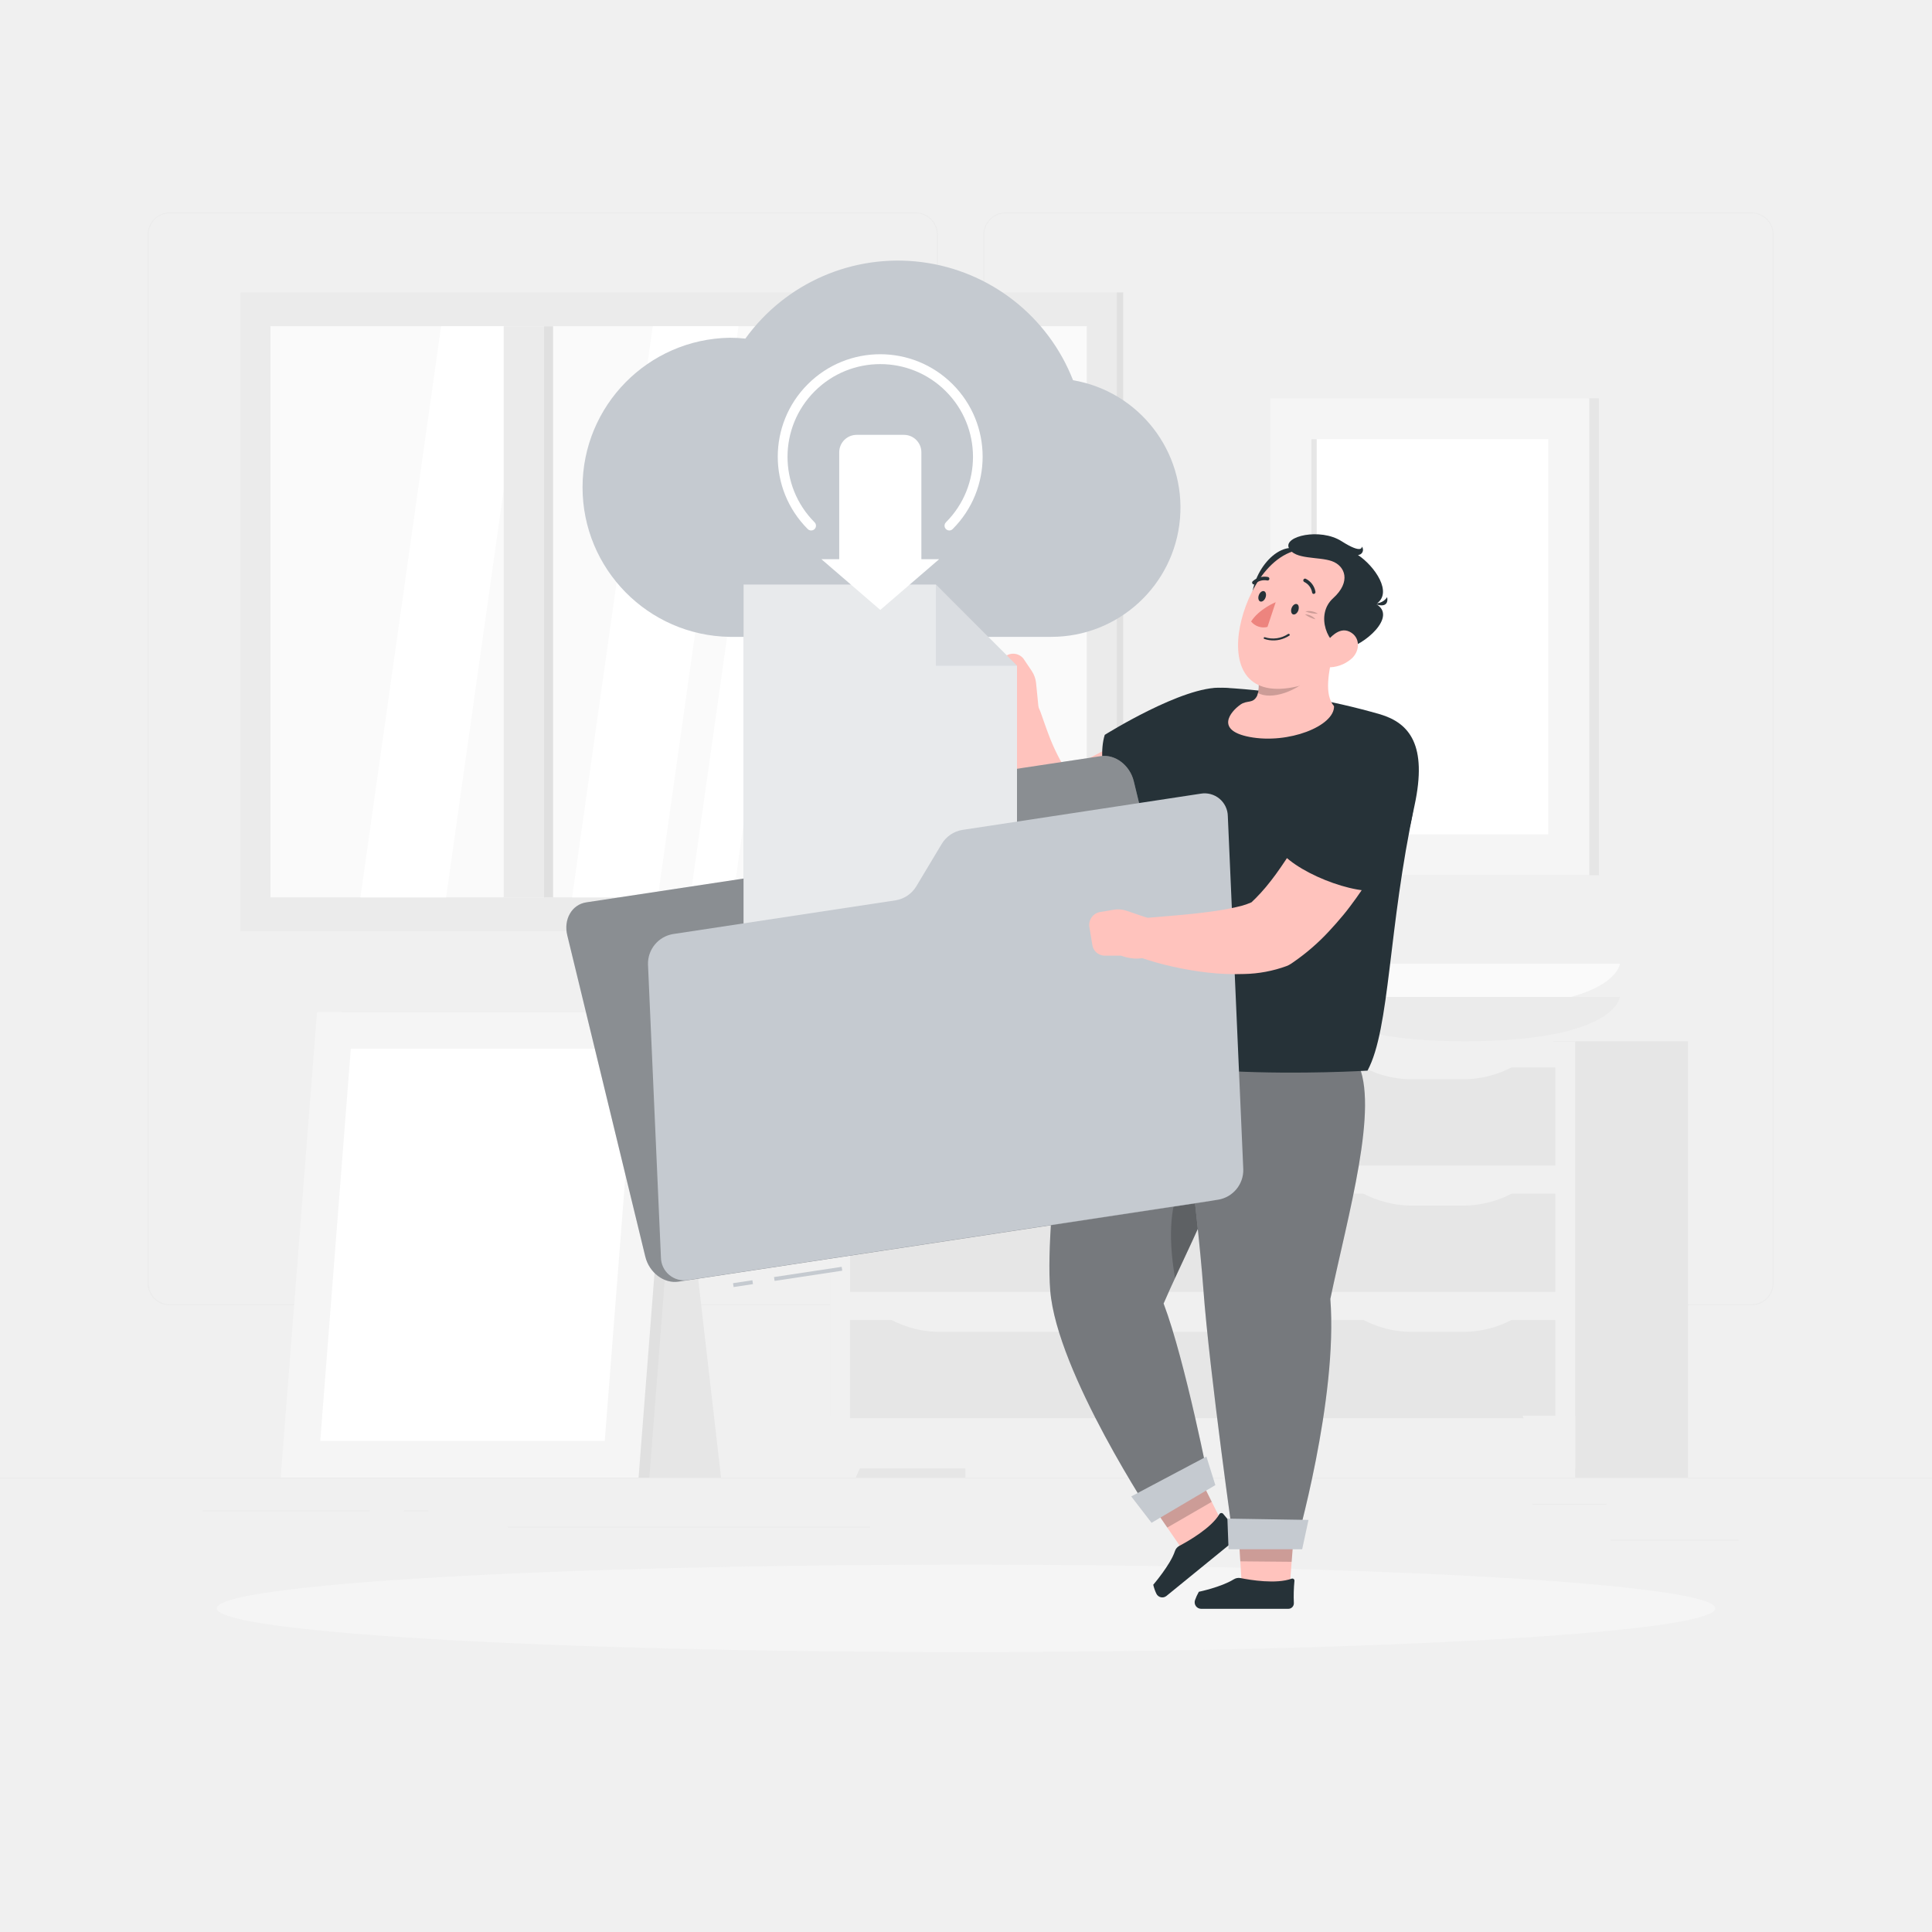
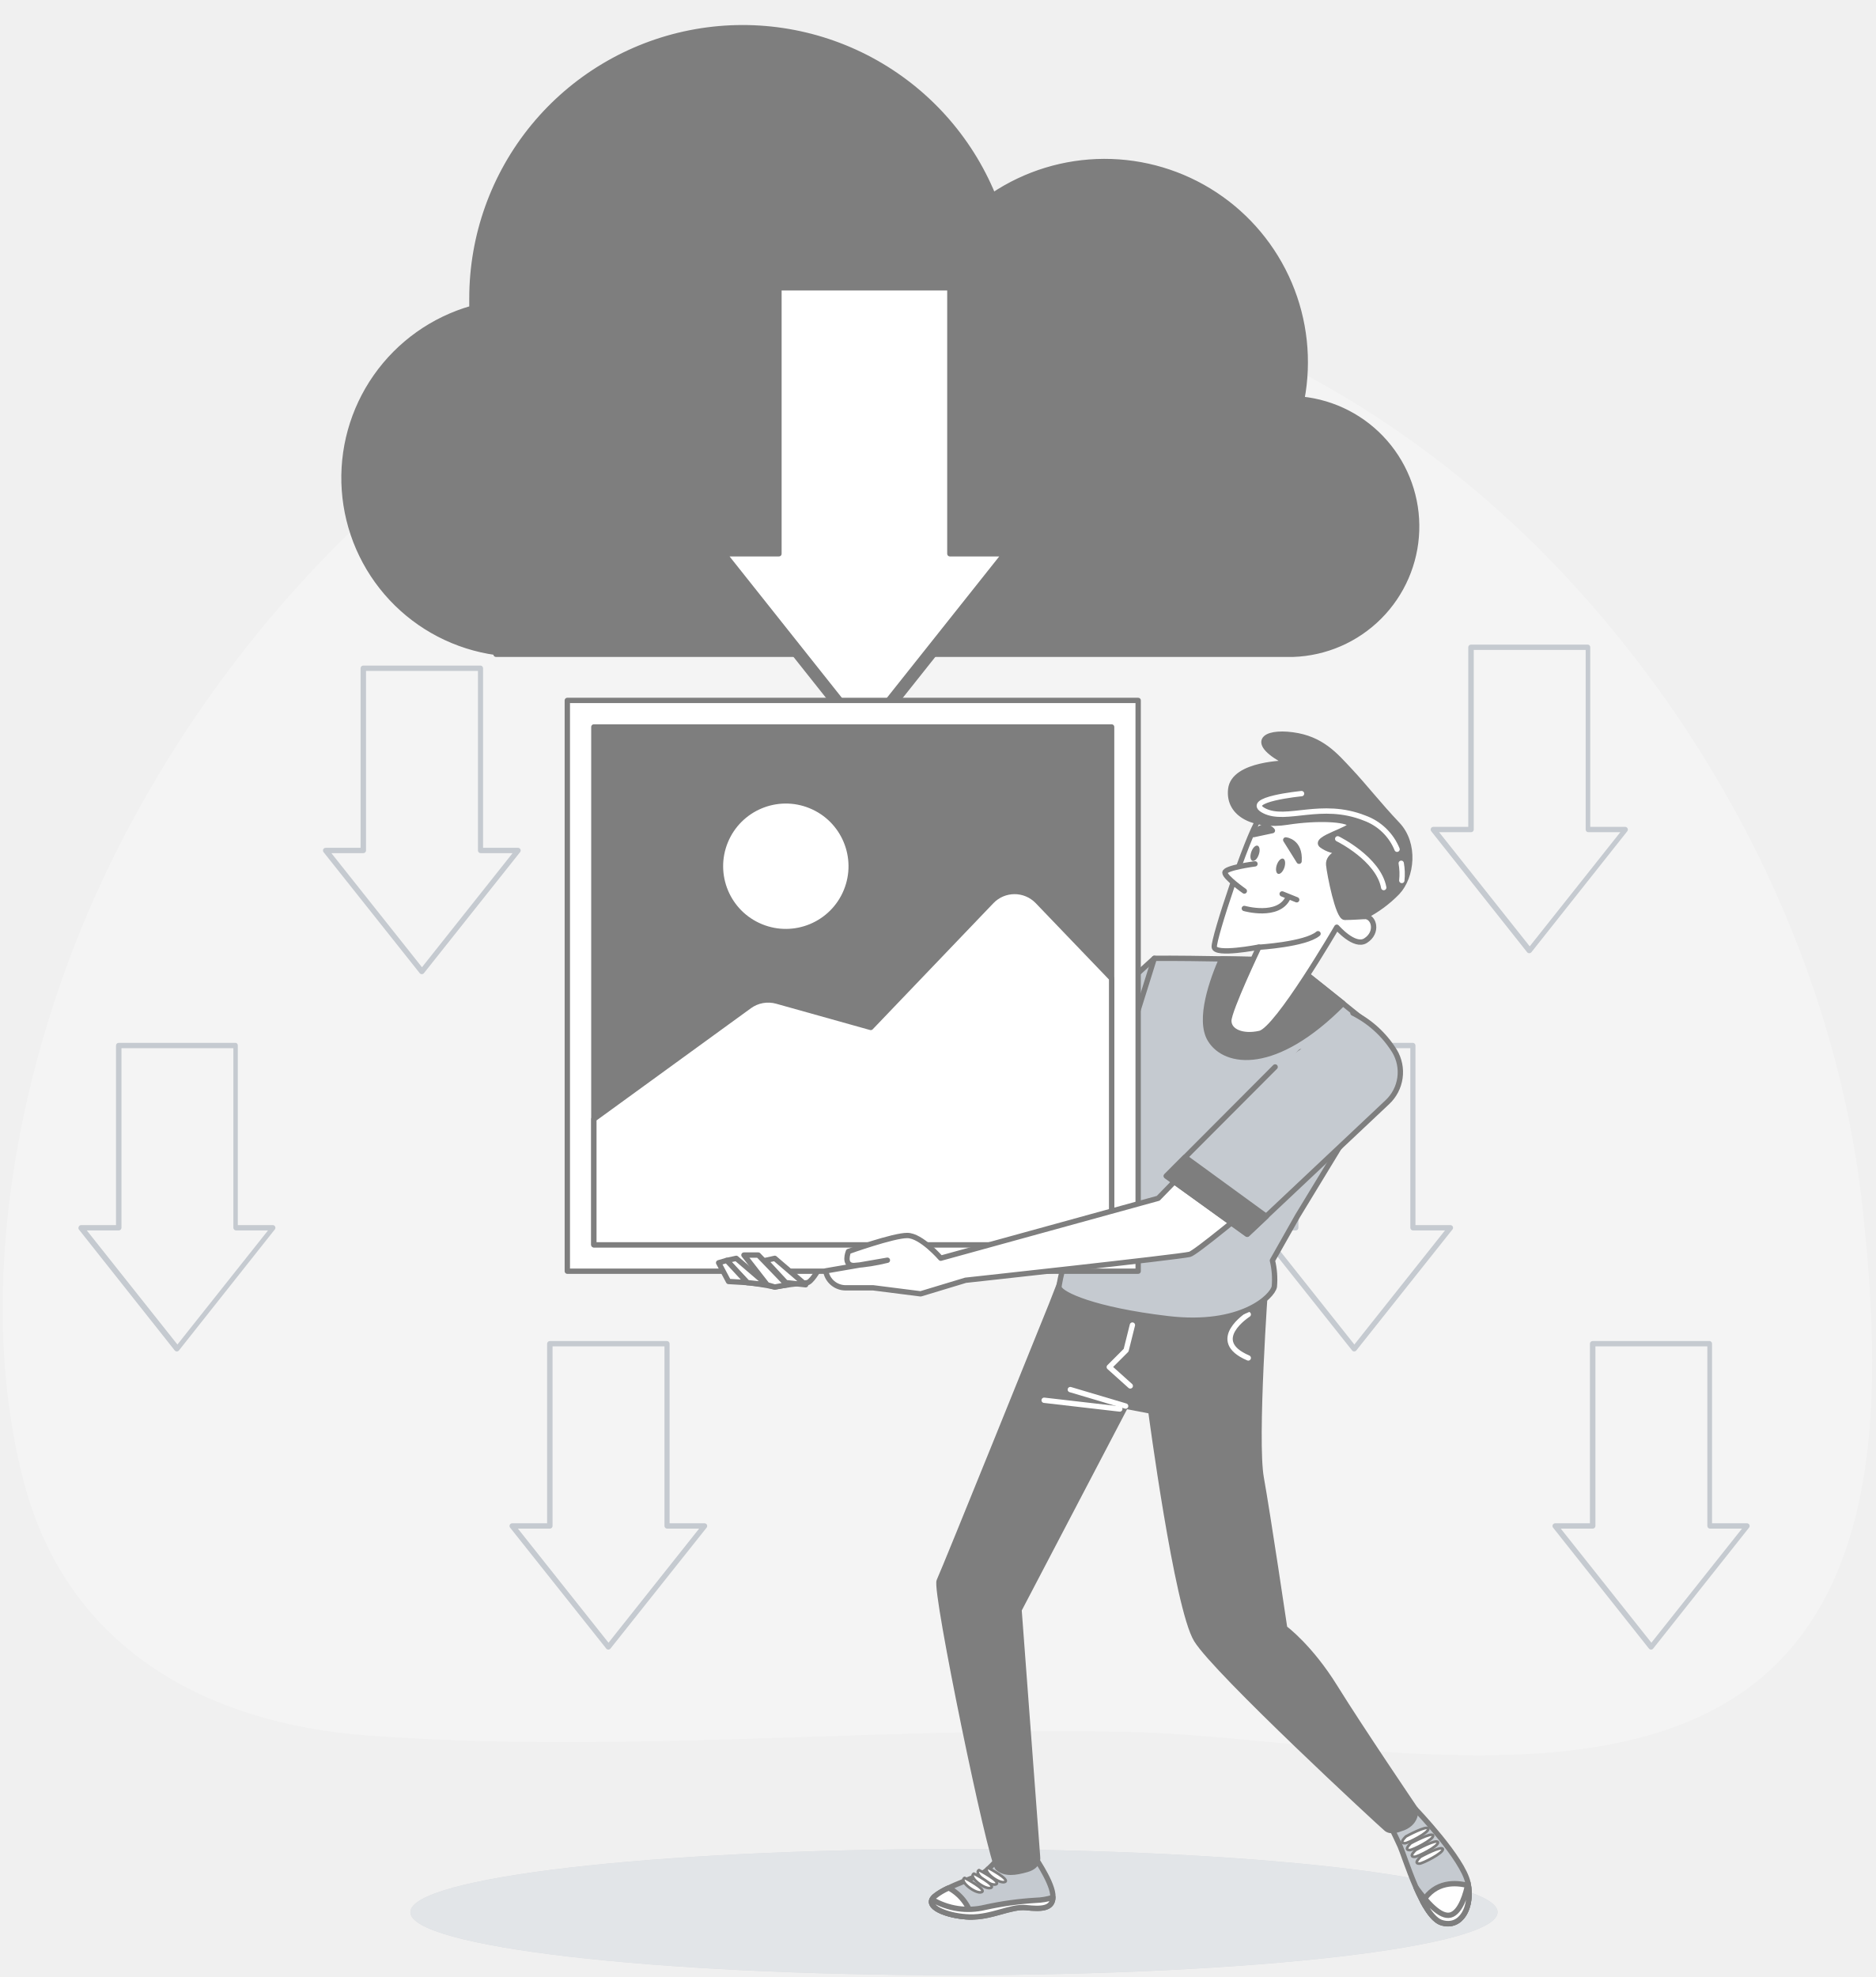
- <svg xmlns="http://www.w3.org/2000/svg" viewBox="0 0 500 500">
-   <g id="freepik--background-complete--inject-12">
-     <rect y="382.4" width="500" height="0.25" style="fill:#ebebeb" />
-     <rect x="416.78" y="398.49" width="33.12" height="0.25" style="fill:#ebebeb" />
-     <rect x="322.53" y="401.21" width="8.69" height="0.25" style="fill:#ebebeb" />
-     <rect x="396.59" y="389.21" width="19.19" height="0.25" style="fill:#ebebeb" />
-     <rect x="52.46" y="390.89" width="43.19" height="0.25" style="fill:#ebebeb" />
-     <rect x="104.56" y="390.89" width="6.33" height="0.25" style="fill:#ebebeb" />
-     <rect x="131.47" y="395.11" width="93.68" height="0.25" style="fill:#ebebeb" />
-     <path d="M237,337.8H43.91a5.71,5.71,0,0,1-5.7-5.71V60.66A5.71,5.71,0,0,1,43.91,55H237a5.71,5.71,0,0,1,5.71,5.71V332.09A5.71,5.71,0,0,1,237,337.8ZM43.91,55.2a5.46,5.46,0,0,0-5.45,5.46V332.09a5.46,5.46,0,0,0,5.45,5.46H237a5.47,5.47,0,0,0,5.46-5.46V60.66A5.47,5.47,0,0,0,237,55.2Z" style="fill:#ebebeb" />
-     <path d="M453.31,337.8H260.21a5.72,5.72,0,0,1-5.71-5.71V60.66A5.72,5.72,0,0,1,260.21,55h193.1A5.71,5.71,0,0,1,459,60.66V332.09A5.71,5.71,0,0,1,453.31,337.8ZM260.21,55.2a5.47,5.47,0,0,0-5.46,5.46V332.09a5.47,5.47,0,0,0,5.46,5.46h193.1a5.47,5.47,0,0,0,5.46-5.46V60.66a5.47,5.47,0,0,0-5.46-5.46Z" style="fill:#ebebeb" />
-     <rect x="310.81" y="123.52" width="123.46" height="82.54" transform="translate(537.33 -207.75) rotate(90)" style="fill:#e6e6e6" />
-     <rect x="308.3" y="123.52" width="123.46" height="82.54" transform="translate(534.82 -205.25) rotate(90)" style="fill:#f5f5f5" />
-     <rect x="339.37" y="113.66" width="61.32" height="102.25" style="fill:#fff" />
-     <rect x="288.94" y="164.09" width="102.25" height="1.39" transform="translate(504.86 -175.28) rotate(90)" style="fill:#e6e6e6" />
-     <rect x="214.82" y="269.51" width="35" height="112.89" transform="translate(464.65 651.91) rotate(180)" style="fill:#e6e6e6" />
-     <polygon points="221.47 382.4 214.82 382.4 214.82 366.38 228.44 366.38 221.47 382.4" style="fill:#f0f0f0" />
-     <rect x="401.85" y="269.51" width="35" height="112.89" transform="translate(838.71 651.89) rotate(180)" style="fill:#e6e6e6" />
-     <rect x="214.82" y="269.51" width="192.83" height="110.54" transform="matrix(-1, 0, 0, -1, 622.48, 649.56)" style="fill:#f0f0f0" />
-     <rect x="265.84" y="230.37" width="25.41" height="117.14" transform="translate(-10.39 567.5) rotate(-90)" style="fill:#e6e6e6" />
-     <rect x="359.33" y="258.48" width="25.41" height="60.92" transform="translate(83.11 660.98) rotate(-90)" style="fill:#e6e6e6" />
-     <path d="M366,279.31h12.05a27.09,27.09,0,0,0,13.84-3.46H352.17A27.09,27.09,0,0,0,366,279.31Z" style="fill:#f0f0f0" />
-     <path d="M243.79,279.31h68.27a27.09,27.09,0,0,0,13.84-3.46H230A27.11,27.11,0,0,0,243.79,279.31Z" style="fill:#f0f0f0" />
-     <rect x="265.84" y="263.06" width="25.41" height="117.14" transform="translate(-43.07 600.18) rotate(-90)" style="fill:#e6e6e6" />
-     <rect x="359.33" y="291.17" width="25.41" height="60.92" transform="translate(50.42 693.67) rotate(-90)" style="fill:#e6e6e6" />
-     <path d="M366,312h12.05a27.18,27.18,0,0,0,13.84-3.45H352.17A27.18,27.18,0,0,0,366,312Z" style="fill:#f0f0f0" />
-     <path d="M243.79,312h68.27a27.09,27.09,0,0,0,13.84-3.46H230A27.11,27.11,0,0,0,243.79,312Z" style="fill:#f0f0f0" />
-     <rect x="265.84" y="295.74" width="25.41" height="117.14" transform="translate(-75.76 632.87) rotate(-90)" style="fill:#e6e6e6" />
-     <rect x="359.33" y="323.85" width="25.41" height="60.92" transform="translate(17.74 726.36) rotate(-90)" style="fill:#e6e6e6" />
-     <path d="M366,344.68h12.05a27.09,27.09,0,0,0,13.84-3.46H352.17A27.11,27.11,0,0,0,366,344.68Z" style="fill:#f0f0f0" />
-     <path d="M243.8,344.68h68.26a27.15,27.15,0,0,0,13.85-3.46H230A27.09,27.09,0,0,0,243.8,344.68Z" style="fill:#f0f0f0" />
-     <polygon points="401.01 382.4 407.65 382.4 407.65 366.38 394.04 366.38 401.01 382.4" style="fill:#f0f0f0" />
-     <path d="M419.23,249.42s-1,11.47-40,11.47-39.94-11.47-39.94-11.47Z" style="fill:#fafafa" />
-     <path d="M419.23,258s-1,11.47-40,11.47S339.34,258,339.34,258Z" style="fill:#ebebeb" />
-     <polygon points="146.59 382.4 186.61 382.4 174.75 279.47 146.59 279.47 146.59 382.4" style="fill:#e6e6e6" />
-     <polygon points="79.05 382.4 168.05 382.4 177.44 261.93 88.44 261.93 79.05 382.4" style="fill:#e0e0e0" />
-     <polygon points="72.64 382.4 165.26 382.4 174.65 261.93 82.04 261.93 72.64 382.4" style="fill:#f5f5f5" />
-     <polygon points="156.51 372.9 164.42 271.42 90.79 271.42 82.88 372.9 156.51 372.9" style="fill:#fff" />
-     <rect x="62.23" y="75.69" width="226.79" height="165.29" style="fill:#ebebeb" />
-     <rect x="69.99" y="84.43" width="211.27" height="147.8" style="fill:#fafafa" />
-     <polygon points="115.45 232.24 93.28 232.24 114.16 84.43 136.33 84.43 115.45 232.24" style="fill:#fff" />
-     <polygon points="170.24 232.24 148.06 232.24 168.94 84.43 191.12 84.43 170.24 232.24" style="fill:#fff" />
-     <polygon points="240.87 232.24 229.78 232.24 250.66 84.43 261.75 84.43 240.87 232.24" style="fill:#fff" />
-     <polygon points="189.74 232.24 178.65 232.24 199.53 84.43 210.62 84.43 189.74 232.24" style="fill:#fff" />
-     <rect x="130.36" y="84.43" width="10.45" height="147.8" style="fill:#ebebeb" />
-     <rect x="140.81" y="84.43" width="2.33" height="147.8" transform="translate(283.95 316.67) rotate(180)" style="fill:#e0e0e0" />
-     <rect x="289.02" y="75.69" width="1.67" height="165.29" transform="translate(579.71 316.67) rotate(180)" style="fill:#e0e0e0" />
-   </g>
-   <g id="freepik--Shadow--inject-12">
-     <ellipse id="freepik--path--inject-12" cx="250" cy="416.24" rx="193.89" ry="11.32" style="fill:#f5f5f5" />
-   </g>
-   <g id="freepik--Character--inject-12">
-     <polygon points="296.58 387.31 309.26 379.99 317 395.48 306.41 401.62 296.58 387.31" style="fill:#ffc3bd" />
-     <polygon points="296.59 387.31 309.27 379.99 313.6 388.67 302.09 395.33 296.59 387.31" style="opacity:0.2" />
-     <path d="M301.14,337.35c9-20.8,23.77-45,17.71-67.28l-40.36-6.38s-8.34,49.86-6.69,70.31c1.72,21.26,26.82,59,26.82,59l14.45-8.48S306.79,352.26,301.14,337.35Z" style="fill:#C5CAD0" />
-     <g style="opacity:0.4">
-       <path d="M301.14,337.35c9-20.8,23.77-45,17.71-67.28l-40.36-6.38s-8.34,49.86-6.69,70.31c1.72,21.26,26.82,59,26.82,59l14.45-8.48S306.79,352.26,301.14,337.35Z" />
-     </g>
-     <polygon points="314.53 384.35 298.02 394.1 292.76 387.27 312.22 376.96 314.53 384.35" style="fill:#C5CAD0" />
-     <path d="M304.09,330.78c4.86-10.53,10.46-21.75,13.63-33C308.19,299.38,300.11,307.12,304.09,330.78Z" style="opacity:0.2" />
-     <path d="M316.58,391.81a.6.6,0,0,0-1,.05c-2.08,3.57-8.07,7-10.39,8.22a2.38,2.38,0,0,0-1.13,1.37c-1.13,3.48-5.6,8.68-5.6,8.68a11,11,0,0,0,.81,2.32,1.7,1.7,0,0,0,2.59.59l18.41-15a1.42,1.42,0,0,0,.1-2.13A41.22,41.22,0,0,1,316.58,391.81Z" style="fill:#263238" />
-     <polygon points="320.39 394.37 335.02 394.51 333.69 411.79 321.46 411.69 320.39 394.37" style="fill:#ffc3bd" />
-     <path d="M335,409.13a.54.54,0,0,0-.73-.57c-4,1.46-10.71.35-13.24-.16a2.45,2.45,0,0,0-1.77.35c-3.24,2-9,3.2-9,3.2a12.58,12.58,0,0,0-1,2.19,1.69,1.69,0,0,0,1.6,2.22l22.56,0a1.43,1.43,0,0,0,1.43-1.48A40.62,40.62,0,0,1,335,409.13Z" style="fill:#263238" />
-     <polygon points="320.39 394.38 335.03 394.51 334.28 404.19 320.99 404.07 320.39 394.38" style="opacity:0.2" />
-     <path d="M344.29,336.16c4.56-21.73,12.77-50,7-61.2L304,267.64s5.87,45,7.42,65.91c1.61,21.77,8,66.76,8,66.76l15.83,0S346.3,362.08,344.29,336.16Z" style="fill:#C5CAD0" />
-     <path d="M344.29,336.16c4.56-21.73,12.77-50,7-61.2L304,267.64s5.87,45,7.42,65.91c1.61,21.77,8,66.76,8,66.76l15.83,0S346.3,362.08,344.29,336.16Z" style="opacity:0.4" />
-     <polygon points="337 400.95 317.95 400.95 317.65 393.01 338.64 393.35 337 400.95" style="fill:#C5CAD0" />
-     <path d="M316.5,199l-1.2,1-1.12.88c-.75.57-1.5,1.11-2.26,1.66-1.5,1.09-3.05,2.1-4.6,3.12a107.91,107.91,0,0,1-9.75,5.56,80.26,80.26,0,0,1-10.7,4.52,52.18,52.18,0,0,1-12.25,2.72l-.81.08a8.19,8.19,0,0,1-5.79-1.66,22.69,22.69,0,0,1-6.68-8.5,26.25,26.25,0,0,1-1.6-4.26,36.25,36.25,0,0,1-1-4.11q-.31-2-.48-4c-.09-1.31-.11-2.61-.11-3.9s.1-2.56.21-3.82l.23-1.91.33-2a5.2,5.2,0,0,1,9.91-1.2l.42,1c.15.37.33.94.51,1.42l.52,1.49c.34,1,.72,2,1.09,3a51.71,51.71,0,0,0,2.39,5.44,21.28,21.28,0,0,0,2.69,4.21,4.86,4.86,0,0,0,2.23,1.71l-6.6-1.59a43.22,43.22,0,0,0,7.66-2.65c1.33-.58,2.67-1.25,4-1.95s2.7-1.42,4-2.2c2.68-1.56,5.38-3.22,8-5,1.33-.87,2.64-1.78,3.95-2.67l1.94-1.37,1.79-1.27.41-.29A10.41,10.41,0,0,1,316.5,199Z" style="fill:#ffc3bd" />
-     <path d="M268.85,183.94l-5.17,3.37c-6.33,1.39-6.71-7.06-6.71-7.06l-1.82-4a3.27,3.27,0,0,1,1.41-4l3.59-2.38a3.41,3.41,0,0,1,4.72.59l2.14,3.18a6.83,6.83,0,0,1,1.12,3.09Z" style="fill:#ffc3bd" />
-     <path d="M316.16,178c-9.9-.59-30.25,12.18-30.25,12.18-2.34,7.46,1.74,21.6,7.71,25.1,0,0,15.15-6.51,22.27-12.84C324.51,194.81,336.19,179.2,316.16,178Z" style="fill:#263238" />
-     <path d="M317.08,178a185.35,185.35,0,0,1,40.13,6.87c7.55,2.28,12.25,7.93,8.87,23.59-6.86,31.77-6.3,57.72-12.17,68.62,0,0-68.68,4.24-77.87-11.6,1.86-39.23,20.66-69.12,29-81.48A13.7,13.7,0,0,1,317.08,178Z" style="fill:#263238" />
-     <path d="M321,182.37c1.77-1.27,3.24-.15,4.34-2.3a7.92,7.92,0,0,0,0-5.35l19.84-7.05c-1.4,6.68-2.5,12,.07,15.1.09,5.15-11.82,9.86-21.88,7.95C314.44,189,318.42,184.2,321,182.37Z" style="fill:#ffc3bd" />
-     <path d="M325.45,175.33l15-1.38c-4.54,5.18-11.61,7.31-14.93,5.37A8,8,0,0,0,325.45,175.33Z" style="opacity:0.2" />
-     <path d="M324,156.53c-.79-7.69,6.7-17.42,13-14.06S324,156.53,324,156.53Z" style="fill:#263238" />
-     <path d="M350.41,160.92c-4,8.75-6.86,14.62-13.51,16.42-13.2,3.59-17.55-3.66-16.28-13.46,1.15-8.81,7.45-21.66,17.58-21.8A13.26,13.26,0,0,1,350.41,160.92Z" style="fill:#ffc3bd" />
-     <path d="M348.12,167.93c-4.53-.65-7.85-8.83-3.11-13.11s3.11-8.38-.33-9.6-9.69-.34-11.12-3.4,8.1-5.28,13.63-1.76,5.25,1.39,5.25,1.39a1.33,1.33,0,0,1-1,2.18c4.35,2.89,9.17,9.85,4.68,12.7C361.74,159.52,353,167.08,348.12,167.93Z" style="fill:#263238" />
-     <path d="M354.69,155.85a3.48,3.48,0,0,0,4.3-1.3S359.94,158.27,354.69,155.85Z" style="fill:#263238" />
-     <path d="M332.49,165.13a7.8,7.8,0,0,0,1.23-.66.23.23,0,0,0,0-.33.28.28,0,0,0-.36-.07,7,7,0,0,1-6,.85.23.23,0,1,0-.17.43A7.3,7.3,0,0,0,332.49,165.13Z" style="fill:#263238" />
-     <path d="M337.82,158.23a4.35,4.35,0,0,1,3.26.61A8.63,8.63,0,0,1,337.82,158.23Z" style="opacity:0.2" />
-     <path d="M337.73,159a3.56,3.56,0,0,1,2.72,1.27A7.09,7.09,0,0,1,337.73,159Z" style="opacity:0.2" />
-     <path d="M349.85,170.4a9,9,0,0,1-6.57,2.29c-3.2-.22-2.78-2.74-1-5.2,1.58-2.23,4.17-5.4,7-4S352,168.41,349.85,170.4Z" style="fill:#ffc3bd" />
-     <path d="M336,158c-.28.73-.9,1.17-1.37,1s-.64-.93-.36-1.66.89-1.17,1.37-1S336.24,157.22,336,158Z" style="fill:#263238" />
-     <path d="M327.51,154.66c-.27.73-.89,1.17-1.36,1s-.64-.93-.36-1.66.89-1.17,1.36-1S327.79,153.93,327.51,154.66Z" style="fill:#263238" />
-     <path d="M330.15,155.85l-2.13,6.4a4.15,4.15,0,0,1-4.24-1.41C325.9,157.55,330.15,155.85,330.15,155.85Z" style="fill:#ed847e" />
-     <path d="M339.85,153.69a.36.36,0,0,0,.23,0,.46.46,0,0,0,.36-.54,4.61,4.61,0,0,0-2.52-3.37.45.45,0,0,0-.6.25.47.47,0,0,0,.25.6h0a3.67,3.67,0,0,1,2,2.69A.46.46,0,0,0,339.85,153.69Z" style="fill:#263238" />
-     <path d="M324.34,151.24a.44.44,0,0,0,.42-.1,3.62,3.62,0,0,1,3.18-.92.45.45,0,0,0,.56-.32.46.46,0,0,0-.32-.57,4.56,4.56,0,0,0-4,1.12.46.46,0,0,0,0,.65A.44.44,0,0,0,324.34,151.24Z" style="fill:#263238" />
-     <path d="M218.44,209l-4.34,11.85a6,6,0,0,1-4.71,3.95l-57.67,8.73c-3.72.57-5.92,4.39-4.91,8.53L167,325.2c1,4.15,4.84,7.05,8.56,6.49L312.83,310.9c3.72-.57,5.92-4.38,4.92-8.53L293.42,202.18c-1-4.15-4.84-7.05-8.56-6.49L223.15,205A6,6,0,0,0,218.44,209Z" style="fill:#C5CAD0" />
-     <path d="M218.44,209l-4.34,11.85a6,6,0,0,1-4.71,3.95l-57.67,8.73c-3.72.57-5.92,4.39-4.91,8.53L167,325.2c1,4.15,4.84,7.05,8.56,6.49L312.83,310.9c3.72-.57,5.92-4.38,4.92-8.53L293.42,202.18c-1-4.15-4.84-7.05-8.56-6.49L223.15,205A6,6,0,0,0,218.44,209Z" style="opacity:0.3" />
-     <path d="M188.85,87.41a38.65,38.65,0,0,1,4.05.22A48.67,48.67,0,0,1,277.7,98.4,33.45,33.45,0,0,1,272,164.82H188.85a38.71,38.71,0,0,1,0-77.41Z" style="fill:#C5CAD0" />
-     <polygon points="192.44 151.28 192.44 247.78 263.2 247.78 263.2 172.29 242.2 151.28 192.44 151.28" style="fill:#C5CAD0" />
-     <polygon points="192.44 151.28 192.44 247.78 263.2 247.78 263.2 172.29 242.2 151.28 192.44 151.28" style="fill:#fff;opacity:0.6" />
-     <polygon points="242.2 172.29 242.2 151.28 263.2 172.29 242.2 172.29" style="fill:#C5CAD0;opacity:0.4" />
-     <rect x="189.75" y="331.71" width="5.07" height="1.01" transform="translate(-47.46 32.44) rotate(-8.59)" style="fill:#C5CAD0" />
-     <rect x="200.31" y="329.15" width="17.71" height="1.01" transform="translate(-46.91 34.96) rotate(-8.59)" style="fill:#C5CAD0" />
-     <path d="M243.68,218.47l-6.53,10.89A7.7,7.7,0,0,1,231.8,233l-57.66,8.74a7.77,7.77,0,0,0-6.44,7.86l3.35,75.84a6,6,0,0,0,7,5.83l137.27-20.8a7.77,7.77,0,0,0,6.44-7.86l-4-91.38a6,6,0,0,0-7-5.83L249,214.79A7.66,7.66,0,0,0,243.68,218.47Z" style="fill:#C5CAD0" />
-     <path d="M245.69,137.29a1.24,1.24,0,0,1-.88-2.12,24,24,0,1,0-34,0,1.24,1.24,0,0,1,0,1.76,1.26,1.26,0,0,1-1.76,0,26.51,26.51,0,1,1,37.49,0A1.24,1.24,0,0,1,245.69,137.29Z" style="fill:#fff" />
-     <path d="M238.45,144.72V117.05a4.51,4.51,0,0,0-4.51-4.51H221.7a4.51,4.51,0,0,0-4.51,4.51v27.67h-4.61l15.24,13.13,15.23-13.13Z" style="fill:#fff" />
-     <path d="M361.8,213.47l-.61,1.37-.57,1.25c-.39.83-.8,1.63-1.2,2.44-.81,1.61-1.69,3.17-2.57,4.74A106.42,106.42,0,0,1,351,232.4c-1.08,1.48-2.18,3-3.36,4.41s-2.43,2.86-3.75,4.26a55.51,55.51,0,0,1-9.09,7.88l-.69.47a5.8,5.8,0,0,1-1.13.59A33.85,33.85,0,0,1,322,252.07a63.58,63.58,0,0,1-9.45-.37,88.82,88.82,0,0,1-8.9-1.5,78.15,78.15,0,0,1-8.64-2.43,5.26,5.26,0,0,1,1.29-10.2l.21,0,8.11-.69c2.7-.24,5.36-.5,7.94-.85,1.29-.17,2.56-.34,3.79-.55s2.43-.47,3.57-.72a19.42,19.42,0,0,0,5.37-1.92l-1.81,1.06a47.26,47.26,0,0,0,5.38-5.89c.88-1.11,1.73-2.29,2.56-3.5s1.67-2.45,2.48-3.71c1.59-2.55,3.17-5.18,4.65-7.87.76-1.34,1.47-2.71,2.2-4.06l2-3.92.24-.47a10.42,10.42,0,0,1,18.78,9Z" style="fill:#ffc3bd" />
-     <path d="M365,195.79c4.81,17.28-7.4,34.46-7.4,34.46-6.47,1.85-23.52-4.79-27.14-11.15,0,0,5.95-16.34,13-25C350,186,362.17,185.66,365,195.79Z" style="fill:#263238" />
-     <path d="M298.31,238l1,6.1c-1.34,6.34-9.2,3.22-9.2,3.22l-4.38,0a3.27,3.27,0,0,1-3.06-2.92l-.7-4.26a3.41,3.41,0,0,1,2.48-4.06l3.77-.64a6.75,6.75,0,0,1,3.28.25Z" style="fill:#ffc3bd" />
-   </g>
+ <svg xmlns="http://www.w3.org/2000/svg" width="352" height="371" viewBox="0 0 352 371" fill="none">
+   <path opacity="0.7" d="M293.439 107.79C252.249 63.86 189.789 38 130.809 58.61C81.749 75.73 41.179 118.14 19.119 165.4C3.599 198.66 -5.001 241.75 4.449 278C12.649 309.44 38.849 323.42 68.809 325.66C116.189 329.21 163.739 324.07 211.149 324.98C244.799 325.62 296.149 338.07 326.149 318.09C354.499 299.21 352.729 258.09 349.619 227.92C344.999 182.91 323.719 140.1 293.439 107.79Z" fill="white" fill-opacity="0.4" />
+   <path d="M44.269 195.699H22.269C22.137 195.699 22.009 195.751 21.916 195.845C21.822 195.939 21.769 196.066 21.769 196.199V229.899H15.239C15.145 229.897 15.053 229.923 14.973 229.973C14.893 230.022 14.829 230.094 14.789 230.179C14.741 230.259 14.715 230.35 14.715 230.444C14.715 230.537 14.741 230.629 14.789 230.709L32.789 253.429C32.837 253.486 32.897 253.531 32.964 253.563C33.031 253.594 33.105 253.61 33.179 253.61C33.253 253.61 33.327 253.594 33.394 253.563C33.462 253.531 33.521 253.486 33.569 253.429L51.569 230.709C51.627 230.635 51.663 230.547 51.674 230.454C51.684 230.36 51.668 230.266 51.627 230.182C51.587 230.097 51.523 230.026 51.444 229.976C51.365 229.926 51.273 229.899 51.179 229.899H44.619V196.199C44.624 196.088 44.593 195.98 44.529 195.889C44.466 195.799 44.374 195.732 44.269 195.699ZM22.789 196.699H43.789V230.399C43.789 230.531 43.842 230.659 43.935 230.752C44.029 230.846 44.157 230.899 44.289 230.899H50.289L33.289 252.309L16.289 230.899H22.289C22.422 230.899 22.549 230.846 22.643 230.752C22.736 230.659 22.789 230.531 22.789 230.399V196.699Z" fill="#C5CAD0" />
+   <path d="M265.108 195.699H243.108C242.976 195.699 242.849 195.751 242.755 195.845C242.661 195.939 242.608 196.066 242.608 196.199V229.899H236.048C235.955 229.899 235.863 229.926 235.784 229.976C235.705 230.026 235.641 230.097 235.6 230.182C235.56 230.266 235.544 230.36 235.554 230.454C235.564 230.547 235.6 230.635 235.658 230.709L253.708 253.429C253.756 253.486 253.816 253.531 253.883 253.563C253.951 253.594 254.024 253.61 254.098 253.61C254.173 253.61 254.246 253.594 254.314 253.563C254.381 253.531 254.441 253.486 254.488 253.429L272.538 230.709C272.597 230.635 272.633 230.547 272.643 230.454C272.653 230.36 272.637 230.266 272.597 230.182C272.556 230.097 272.492 230.026 272.413 229.976C272.334 229.926 272.242 229.899 272.148 229.899H265.588V196.199C265.589 196.07 265.539 195.945 265.449 195.852C265.36 195.759 265.238 195.704 265.108 195.699ZM243.628 196.699H264.628V230.399C264.628 230.531 264.681 230.659 264.775 230.752C264.869 230.846 264.996 230.899 265.128 230.899H271.128L254.128 252.309L237.128 230.899H243.128C243.261 230.899 243.388 230.846 243.482 230.752C243.576 230.659 243.628 230.531 243.628 230.399V196.699Z" fill="#C5CAD0" />
+   <path d="M320.828 251.659H298.828C298.696 251.659 298.569 251.711 298.475 251.805C298.381 251.899 298.328 252.026 298.328 252.159V285.859H291.798C291.705 285.859 291.613 285.886 291.534 285.936C291.455 285.986 291.391 286.057 291.35 286.142C291.31 286.226 291.294 286.32 291.304 286.414C291.314 286.507 291.35 286.595 291.408 286.669L309.408 309.379C309.456 309.436 309.516 309.481 309.583 309.512C309.651 309.544 309.724 309.56 309.798 309.56C309.873 309.56 309.946 309.544 310.014 309.512C310.081 309.481 310.141 309.436 310.188 309.379L328.188 286.669C328.247 286.595 328.283 286.507 328.293 286.414C328.303 286.32 328.287 286.226 328.247 286.142C328.206 286.057 328.142 285.986 328.063 285.936C327.984 285.886 327.892 285.859 327.798 285.859H321.238V252.159C321.24 252.04 321.2 251.925 321.125 251.833C321.05 251.742 320.945 251.68 320.828 251.659ZM299.358 252.659H320.358V286.359C320.358 286.491 320.411 286.618 320.505 286.712C320.599 286.806 320.726 286.859 320.858 286.859H326.858L309.858 308.269L292.858 286.859H298.858C298.99 286.856 299.116 286.803 299.209 286.709C299.302 286.616 299.356 286.491 299.358 286.359V252.659Z" fill="#C5CAD0" />
+   <path d="M297.999 120.968H275.999C275.867 120.968 275.74 121.021 275.646 121.115C275.552 121.209 275.499 121.336 275.499 121.468V155.168H268.939C268.844 155.168 268.751 155.195 268.671 155.246C268.591 155.298 268.528 155.372 268.489 155.458C268.45 155.544 268.434 155.638 268.445 155.732C268.455 155.825 268.491 155.914 268.549 155.988L286.549 178.698C286.598 178.755 286.659 178.801 286.727 178.833C286.795 178.864 286.869 178.88 286.944 178.88C287.02 178.88 287.094 178.864 287.162 178.833C287.23 178.801 287.291 178.755 287.339 178.698L305.339 155.988C305.397 155.914 305.432 155.825 305.442 155.732C305.452 155.638 305.436 155.544 305.395 155.459C305.355 155.374 305.292 155.302 305.213 155.251C305.135 155.2 305.043 155.171 304.949 155.168H298.389V121.468C298.392 121.353 298.355 121.24 298.284 121.149C298.213 121.057 298.112 120.994 297.999 120.968ZM276.529 121.968H297.529V155.668C297.529 155.801 297.582 155.928 297.676 156.022C297.77 156.116 297.897 156.168 298.029 156.168H304.029L287.029 177.588L270.029 156.168H276.029C276.162 156.168 276.289 156.116 276.383 156.022C276.477 155.928 276.529 155.801 276.529 155.668V121.968Z" fill="#C5CAD0" />
+   <path d="M90.159 124.899H68.159C68.027 124.899 67.9 124.951 67.806 125.045C67.712 125.139 67.659 125.266 67.659 125.399V159.099H61.109C61.015 159.097 60.922 159.123 60.841 159.172C60.76 159.221 60.695 159.292 60.653 159.377C60.611 159.462 60.594 159.557 60.604 159.651C60.614 159.745 60.651 159.834 60.709 159.909L78.759 182.629C78.807 182.686 78.867 182.731 78.934 182.762C79.002 182.794 79.075 182.81 79.149 182.81C79.224 182.81 79.297 182.794 79.364 182.762C79.432 182.731 79.491 182.686 79.539 182.629L97.589 159.909C97.647 159.835 97.684 159.747 97.694 159.654C97.704 159.56 97.688 159.466 97.647 159.382C97.607 159.297 97.543 159.226 97.464 159.176C97.385 159.126 97.293 159.099 97.199 159.099H90.639V125.399C90.639 125.269 90.59 125.145 90.5 125.052C90.41 124.959 90.288 124.904 90.159 124.899ZM68.679 125.899H89.679V159.599C89.679 159.731 89.732 159.858 89.826 159.952C89.919 160.046 90.047 160.099 90.179 160.099H96.179L79.179 181.509L62.179 160.099H68.179C68.312 160.099 68.439 160.046 68.533 159.952C68.627 159.858 68.679 159.731 68.679 159.599V125.899Z" fill="#C5CAD0" />
+   <path d="M125.159 251.659H103.159C103.027 251.659 102.899 251.711 102.806 251.805C102.712 251.899 102.659 252.026 102.659 252.159V285.859H96.099C96.005 285.859 95.914 285.886 95.835 285.936C95.755 285.986 95.692 286.057 95.651 286.142C95.61 286.226 95.594 286.32 95.605 286.414C95.615 286.507 95.651 286.595 95.709 286.669L113.759 309.379C113.807 309.436 113.867 309.481 113.934 309.512C114.002 309.544 114.075 309.56 114.149 309.56C114.224 309.56 114.297 309.544 114.364 309.512C114.432 309.481 114.491 309.436 114.539 309.379L132.589 286.669C132.648 286.594 132.684 286.505 132.694 286.411C132.704 286.317 132.687 286.222 132.645 286.137C132.603 286.052 132.538 285.981 132.458 285.932C132.377 285.883 132.284 285.857 132.189 285.859H125.639V252.159C125.639 252.029 125.589 251.905 125.5 251.812C125.41 251.719 125.288 251.664 125.159 251.659ZM103.679 252.659H124.679V286.359C124.679 286.491 124.732 286.618 124.826 286.712C124.919 286.806 125.047 286.859 125.179 286.859H131.179L114.179 308.269L97.179 286.859H103.179C103.312 286.859 103.439 286.806 103.533 286.712C103.627 286.618 103.679 286.491 103.679 286.359V252.659Z" fill="#C5CAD0" />
+   <path d="M179 370.66C235.333 370.66 281 365.364 281 358.83C281 352.296 235.333 347 179 347C122.667 347 77 352.296 77 358.83C77 365.364 122.667 370.66 179 370.66Z" fill="#C5CAD0" />
+   <path opacity="0.5" d="M179 370.66C235.333 370.66 281 365.364 281 358.83C281 352.296 235.333 347 179 347C122.667 347 77 352.296 77 358.83C77 365.364 122.667 370.66 179 370.66Z" fill="white" />
+   <path d="M244.269 74.91C245.637 67.623 244.824 60.095 241.93 53.269C239.037 46.443 234.193 40.623 228.005 36.539C221.817 32.455 214.561 30.289 207.147 30.312C199.733 30.335 192.491 32.547 186.329 36.67C181.854 25.791 173.741 16.802 163.377 11.238C153.012 5.674 141.038 3.88 129.497 6.161C117.957 8.442 107.566 14.658 100.098 23.748C92.63 32.837 88.548 44.236 88.549 56C88.549 56.63 88.549 57.25 88.549 57.87C81.253 59.949 74.894 64.474 70.538 70.685C66.182 76.896 64.094 84.415 64.624 91.983C65.154 99.551 68.269 106.707 73.448 112.25C78.627 117.793 85.555 121.388 93.069 122.43V122.78H242.649C248.726 122.569 254.497 120.059 258.795 115.758C263.093 111.456 265.598 105.684 265.804 99.606C266.009 93.529 263.9 87.6 259.903 83.018C255.906 78.435 250.318 75.541 244.269 74.92V74.91Z" fill="#7E7E7E" stroke="#7E7E7E" stroke-linecap="round" stroke-linejoin="round" />
+   <path d="M192.399 204.46L186.109 207.76C186.109 207.76 179.219 210.76 174.719 213.15C170.219 215.54 148.049 232.63 148.049 232.63L143.559 232.93L140.859 234.73C140.859 234.73 136.359 235.63 136.359 236.53C136.359 237.43 137.259 237.72 138.159 237.72C139.513 237.379 140.823 236.878 142.059 236.23C142.059 236.23 139.009 240.69 140.209 240.69C141.947 240.87 143.673 241.147 145.379 241.52C147.364 241.15 149.367 240.883 151.379 240.72C152.879 240.72 156.469 232.63 156.469 232.63C156.469 232.63 182.239 222.44 185.539 220.04C188.839 217.64 198.419 211.65 198.419 211.65L192.399 204.46Z" fill="white" stroke="#7E7E7E" stroke-linecap="round" stroke-linejoin="round" />
+   <path d="M216.59 179.84L188.5 205.36L196.6 214.95L212.18 208.96L217.57 180.19L216.59 179.84Z" fill="#C5CAD0" stroke="#7E7E7E" stroke-linecap="round" stroke-linejoin="round" />
+   <path d="M192.25 201.96L188.5 205.36L196.6 214.95L201.43 213.09L192.25 201.96Z" fill="#7E7E7E" stroke="#7E7E7E" stroke-linecap="round" stroke-linejoin="round" />
+   <path d="M265.619 339.53C265.619 339.53 274.539 348.81 275.449 353.36C276.359 357.91 274.179 361.92 270.539 360.82C266.899 359.72 263.619 348.45 262.709 346.45C261.799 344.45 260.709 342.26 260.709 342.26C260.709 342.26 263.439 338.62 265.619 339.53Z" fill="#C5CAD0" stroke="#7E7E7E" stroke-linecap="round" stroke-linejoin="round" />
+   <path d="M275.529 353.85C276.189 358.19 274.039 361.85 270.529 360.85C269.259 360.48 268.039 358.85 266.949 356.85C269.329 353 273.159 353.21 275.529 353.85Z" fill="white" stroke="#7E7E7E" stroke-linecap="round" stroke-linejoin="round" />
+   <path d="M265.709 354.22C267.709 356.95 270.249 359.88 272.169 359.37C274.089 358.86 275.099 355.25 275.449 353.37C276.349 357.91 274.169 361.89 270.539 360.8C268.759 360.29 267.079 357.34 265.709 354.22Z" fill="white" stroke="#7E7E7E" stroke-linecap="round" stroke-linejoin="round" />
+   <path d="M263.799 344.63C263.799 344.63 267.799 342.44 267.989 343.17C268.179 343.9 264.169 345.9 263.619 345.9C263.069 345.9 262.709 345.72 263.799 344.63Z" fill="white" stroke="#7E7E7E" stroke-width="0.5" stroke-linecap="round" stroke-linejoin="round" />
+   <path d="M264.709 345.9C264.709 345.9 268.709 343.72 268.899 344.45C269.089 345.18 265.079 347.18 264.529 347.18C263.979 347.18 263.619 347 264.709 345.9Z" fill="white" stroke="#7E7E7E" stroke-width="0.5" stroke-linecap="round" stroke-linejoin="round" />
+   <path d="M265.619 347.18C265.619 347.18 269.619 344.99 269.809 345.72C269.999 346.45 265.989 348.45 265.439 348.45C264.889 348.45 264.529 348.27 265.619 347.18Z" fill="white" stroke="#7E7E7E" stroke-width="0.5" stroke-linecap="round" stroke-linejoin="round" />
+   <path d="M266.529 348.45C266.529 348.45 270.529 346.27 270.719 346.99C270.909 347.71 266.899 349.72 266.349 349.72C265.799 349.72 265.439 349.54 266.529 348.45Z" fill="white" stroke="#7E7E7E" stroke-width="0.5" stroke-linecap="round" stroke-linejoin="round" />
+   <path d="M193.749 347.88C193.749 347.88 197.229 352.73 197.539 355.48C197.849 358.23 195.539 358.3 192.599 357.99C189.659 357.68 186.149 359.85 182.009 359.74C177.869 359.63 173.079 357.82 175.379 355.85C177.679 353.88 183.679 352.26 184.979 351.13C185.755 350.451 186.484 349.719 187.159 348.94L193.749 347.88Z" fill="#C5CAD0" stroke="#7E7E7E" stroke-linecap="round" stroke-linejoin="round" />
+   <path d="M175.38 355.85C176.188 355.215 177.076 354.687 178.02 354.28C179.077 354.846 180.008 355.623 180.754 356.562C181.5 357.501 182.047 358.582 182.36 359.74H182C177.86 359.63 173.08 357.82 175.38 355.85Z" fill="white" stroke="#7E7E7E" stroke-linecap="round" stroke-linejoin="round" />
+   <path d="M185.359 350.49C185.359 350.49 189.629 352.72 188.549 353.16C187.469 353.6 184.229 351.1 185.359 350.49Z" fill="white" stroke="#7E7E7E" stroke-width="0.5" stroke-linecap="round" stroke-linejoin="round" />
+   <path d="M183.699 350.94C183.699 350.94 187.969 353.17 186.889 353.61C185.809 354.05 182.569 351.55 183.699 350.94Z" fill="white" stroke="#7E7E7E" stroke-width="0.5" stroke-linecap="round" stroke-linejoin="round" />
+   <path d="M182.74 351.6C182.74 351.6 187.01 353.83 185.93 354.27C184.85 354.71 181.61 352.21 182.74 351.6Z" fill="white" stroke="#7E7E7E" stroke-width="0.5" stroke-linecap="round" stroke-linejoin="round" />
+   <path d="M181 352.4C181 352.4 185.27 354.63 184.19 355.07C183.11 355.51 179.85 353 181 352.4Z" fill="white" stroke="#7E7E7E" stroke-width="0.5" stroke-linecap="round" stroke-linejoin="round" />
+   <path d="M174.9 356.46C177.893 358.222 181.455 358.749 184.83 357.93C187.964 357.242 191.147 356.8 194.35 356.61C195.44 356.578 196.52 356.397 197.56 356.07C197.48 358.24 195.32 358.28 192.56 357.99C189.62 357.67 186.11 359.85 181.97 359.74C178.29 359.64 174.09 358.18 174.9 356.46Z" fill="white" stroke="#7E7E7E" stroke-linecap="round" stroke-linejoin="round" />
+   <path d="M237.479 241C237.479 241 235.379 270.24 236.649 277.33C237.919 284.42 241.049 305.53 241.049 305.53C241.049 305.53 245.789 308.99 250.519 316.63C255.249 324.27 265.619 339.56 265.619 339.56C265.619 339.56 265.989 342.29 262.709 343.2C262.709 343.2 261.069 343.93 260.159 343.2C259.249 342.47 228.159 313.72 224.489 307.72C220.819 301.72 215.939 264.8 215.939 264.8L211.209 263.89L191.209 302.11L194.689 348.57C194.689 348.57 194.959 350.17 192.689 350.82C190.419 351.47 188.589 351.7 187.229 350.53C185.869 349.36 175.339 298.48 176.229 296.66C177.119 294.84 197.299 244.82 197.299 244.82L198.929 240.64C198.929 240.64 218.039 242.82 226.589 241.18C235.139 239.54 236.759 238.24 237.479 241Z" fill="#7E7E7E" stroke="#7E7E7E" stroke-linecap="round" stroke-linejoin="round" />
+   <path d="M211.21 263.86L200.83 260.77" stroke="white" stroke-linecap="round" stroke-linejoin="round" />
+   <path d="M210.11 264.41L195.92 262.77" stroke="white" stroke-linecap="round" stroke-linejoin="round" />
+   <path d="M234.22 246.66C234.22 246.66 226.54 251.56 234.22 254.83" stroke="white" stroke-linecap="round" stroke-linejoin="round" />
+   <path d="M212.479 248.66L211.299 253.38L208.139 256.54L212.079 260.08" stroke="white" stroke-linecap="round" stroke-linejoin="round" />
+   <path d="M257.47 192.72C250.47 187.04 241.78 180.18 241.78 180.18C241.78 180.18 223.35 179.76 216.59 179.84L207.09 210.16C207.09 210.16 198.36 240.36 198.72 241.64C199.08 242.92 205.28 245.82 219.11 247.46C232.94 249.1 238.76 243.28 239.11 241.46C239.261 239.811 239.139 238.149 238.75 236.54L243.48 228.17L259.13 202.43C260.074 200.884 260.426 199.049 260.121 197.264C259.815 195.478 258.874 193.864 257.47 192.72Z" fill="#C5CAD0" stroke="#7E7E7E" stroke-linecap="round" stroke-linejoin="round" />
+   <path d="M251.999 188.29C246.639 183.99 241.809 180.18 241.809 180.18C241.809 180.18 235.689 180.04 229.219 179.94C227.579 183.68 224.749 191.32 227.079 195.1C229.919 199.76 239.309 201.15 251.999 188.29Z" fill="#7E7E7E" stroke="#7E7E7E" stroke-linecap="round" stroke-linejoin="round" />
+   <path d="M243.67 149C243.67 149 238.4 150.46 236.21 153.73C234.02 157 227.66 176.12 227.84 177.73C228.02 179.34 236.21 177.73 236.21 177.73C236.21 177.73 230.57 189.56 230.57 191.56C230.57 193.56 233.12 194.66 236.39 193.93C239.66 193.2 250.83 174 250.83 174C250.83 174 254.14 177.84 256.23 176.52C258.63 175.01 257.87 171.97 256.05 171.97C254.23 171.97 261.14 164.51 258.78 159.6C256.42 154.69 245.86 147.37 243.67 149Z" fill="white" stroke="#7E7E7E" stroke-linecap="round" stroke-linejoin="round" />
+   <path d="M241.67 143.19C241.67 143.19 231.48 143.19 230.93 148.1C230.38 153.01 235.67 155.2 241.49 154.29C247.31 153.38 252.59 153.74 253.32 154.65C254.05 155.56 246.22 157.38 248.04 158.65C249.098 159.41 250.378 159.797 251.68 159.75C251.68 159.75 249.13 160.47 249.31 162.29C249.49 164.11 251.08 172.15 252.31 172.15C253.54 172.15 256.01 171.99 256.01 171.99C258.314 170.831 260.406 169.293 262.2 167.44C264.93 164.53 265.65 158.34 262.2 154.71C258.75 151.08 256.01 147.55 253.28 144.64C250.55 141.73 248 138.64 242.54 137.91C237.08 137.18 234.21 139.36 241.67 143.19Z" fill="#7E7E7E" stroke="#7E7E7E" stroke-linecap="round" stroke-linejoin="round" />
+   <path d="M262.92 162C263.108 163.066 263.145 164.154 263.03 165.23" stroke="white" stroke-linecap="round" stroke-linejoin="round" />
+   <path d="M244.219 148.93C244.219 148.93 233.049 150.02 237.219 152.15C241.389 154.28 247.899 150.29 256.029 153.51C257.401 154.005 258.653 154.783 259.706 155.792C260.758 156.802 261.587 158.02 262.139 159.37" stroke="white" stroke-linecap="round" stroke-linejoin="round" />
+   <path d="M251 157.41C251 157.41 258.63 161.14 259.64 166.56" stroke="white" stroke-linecap="round" stroke-linejoin="round" />
+   <path d="M236.209 177.76C236.209 177.76 244.949 177.22 247.309 175.22" stroke="#7E7E7E" stroke-linecap="round" stroke-linejoin="round" />
+   <path d="M233.479 170.48C233.479 170.48 239.849 172.3 241.669 168.48" stroke="#7E7E7E" stroke-linecap="round" stroke-linejoin="round" />
+   <path d="M240.58 167.75L243.31 168.85" stroke="#7E7E7E" stroke-linecap="round" stroke-linejoin="round" />
+   <path d="M235.48 162.11C235.48 162.11 229.84 162.84 229.84 163.75C229.84 164.66 233.48 167.21 233.48 167.21" fill="white" />
+   <path d="M235.48 162.11C235.48 162.11 229.84 162.84 229.84 163.75C229.84 164.66 233.48 167.21 233.48 167.21" stroke="#7E7E7E" stroke-linecap="round" stroke-linejoin="round" />
+   <path d="M236.198 160.36C235.938 161.15 235.408 161.68 235.008 161.55C234.608 161.42 234.508 160.68 234.778 159.89C235.048 159.1 235.568 158.57 235.968 158.7C236.368 158.83 236.468 159.58 236.198 160.36Z" fill="#7E7E7E" />
+   <path d="M240.999 162.79C240.729 163.58 240.199 164.11 239.809 163.98C239.419 163.85 239.309 163.1 239.569 162.32C239.829 161.54 240.369 161 240.759 161.13C241.149 161.26 241.249 162 240.999 162.79Z" fill="#7E7E7E" />
+   <path d="M241.25 157.62C241.25 157.62 244.01 157.87 243.75 161.62L241.25 157.62Z" fill="#7E7E7E" stroke="#7E7E7E" stroke-linecap="round" stroke-linejoin="round" />
+   <path d="M238.748 155.87C238.748 155.87 237.238 153.87 235.238 156.62L238.748 155.87Z" fill="#7E7E7E" stroke="#7E7E7E" stroke-linecap="round" stroke-linejoin="round" />
+   <path d="M188.529 106.07L162.189 139.22L135.859 106.07H146.159V56.16H178.229V106.07H188.529Z" fill="#7E7E7E" stroke="#7E7E7E" stroke-linecap="round" stroke-linejoin="round" />
+   <path d="M188.529 103.92L162.189 137.07L135.859 103.92H146.159V54.01H178.229V103.92H188.529Z" fill="white" stroke="#7E7E7E" stroke-linecap="round" stroke-linejoin="round" />
+   <path d="M213.559 131.44H106.449V238.55H213.559V131.44Z" fill="white" stroke="#7E7E7E" stroke-linecap="round" stroke-linejoin="round" />
+   <path d="M208.58 136.42H111.43V233.57H208.58V136.42Z" fill="#7E7E7E" stroke="#7E7E7E" stroke-linecap="round" stroke-linejoin="round" />
+   <path d="M186.05 169.13L163.39 192.81L145.75 187.87C144.88 187.628 143.968 187.585 143.08 187.744C142.191 187.903 141.351 188.261 140.62 188.79L111.43 210V233.61H208.58V183.61L194.68 169.12C194.119 168.541 193.449 168.082 192.707 167.768C191.965 167.454 191.168 167.293 190.363 167.294C189.557 167.295 188.76 167.458 188.019 167.773C187.278 168.089 186.609 168.55 186.05 169.13Z" fill="white" stroke="#7E7E7E" stroke-linecap="round" stroke-linejoin="round" />
+   <path d="M158.79 167.211C161.362 160.947 158.369 153.785 152.105 151.213C145.841 148.642 138.679 151.635 136.107 157.899C133.536 164.162 136.529 171.325 142.793 173.896C149.056 176.468 156.219 173.475 158.79 167.211Z" fill="white" stroke="#7E7E7E" stroke-linecap="round" stroke-linejoin="round" />
+   <path d="M244.089 197.35L217.319 224.87L176.519 236.11C176.519 236.11 172.879 231.88 170.259 231.85C167.639 231.82 159.199 234.85 159.199 234.85C159.199 234.85 158.129 237.47 160.199 237.49C162.328 237.34 164.439 237.006 166.509 236.49L154.939 238.49C155.079 239.371 155.526 240.174 156.202 240.756C156.878 241.338 157.738 241.662 158.629 241.67H163.839L172.749 242.8L181.179 240.25C181.179 240.25 221.119 235.9 223.229 235.39C225.339 234.88 259.229 205.79 259.229 205.79C259.229 205.79 263.059 202.42 261.599 198.51C260.139 194.6 252.669 191.83 252.669 191.83" fill="white" />
+   <path d="M244.089 197.35L217.319 224.87L176.519 236.11C176.519 236.11 172.879 231.88 170.259 231.85C167.639 231.82 159.199 234.85 159.199 234.85C159.199 234.85 158.129 237.47 160.199 237.49C162.328 237.34 164.439 237.006 166.509 236.49L154.939 238.49C155.079 239.371 155.526 240.174 156.202 240.756C156.878 241.338 157.738 241.662 158.629 241.67H163.839L172.749 242.8L181.179 240.25C181.179 240.25 221.119 235.9 223.229 235.39C225.339 234.88 259.229 205.79 259.229 205.79C259.229 205.79 263.059 202.42 261.599 198.51C260.139 194.6 252.669 191.83 252.669 191.83" stroke="#7E7E7E" stroke-linecap="round" stroke-linejoin="round" />
+   <path d="M239.26 200.22L218.85 220.69L234 231.62L260.32 206.83C261.604 205.627 262.439 204.021 262.684 202.278C262.93 200.536 262.572 198.761 261.67 197.25L261.58 197.11C259.692 194.117 257.023 191.697 253.86 190.11" fill="#C5CAD0" />
+   <path d="M239.26 200.22L218.85 220.69L234 231.62L260.32 206.83C261.604 205.627 262.439 204.021 262.684 202.278C262.93 200.536 262.572 198.761 261.67 197.25L261.58 197.11C259.692 194.117 257.023 191.697 253.86 190.11" stroke="#7E7E7E" stroke-linecap="round" stroke-linejoin="round" />
+   <path d="M234.04 231.62L237.6 228.26L222.37 217.16L218.85 220.69L234.04 231.62Z" fill="#7E7E7E" stroke="#7E7E7E" stroke-linecap="round" stroke-linejoin="round" />
+   <path d="M136.359 236.53L140.209 240.69L143.939 241.1L138.149 236.14L136.359 236.53Z" fill="white" stroke="#7E7E7E" stroke-linecap="round" stroke-linejoin="round" />
+   <path d="M143.6 236.53L147.45 240.69L151.17 241.1L145.38 236.14L143.6 236.53Z" fill="white" stroke="#7E7E7E" stroke-linecap="round" stroke-linejoin="round" />
+   <path d="M143.94 241.1L139.59 235.52H142.28L147.66 241.1L145.38 241.52L143.94 241.1Z" fill="white" stroke="#7E7E7E" stroke-linecap="round" stroke-linejoin="round" />
+   <path d="M134.84 236.97L136.7 240.48L140.21 240.69L136.36 236.53L134.84 236.97Z" fill="white" stroke="#7E7E7E" stroke-linecap="round" stroke-linejoin="round" />
</svg>
